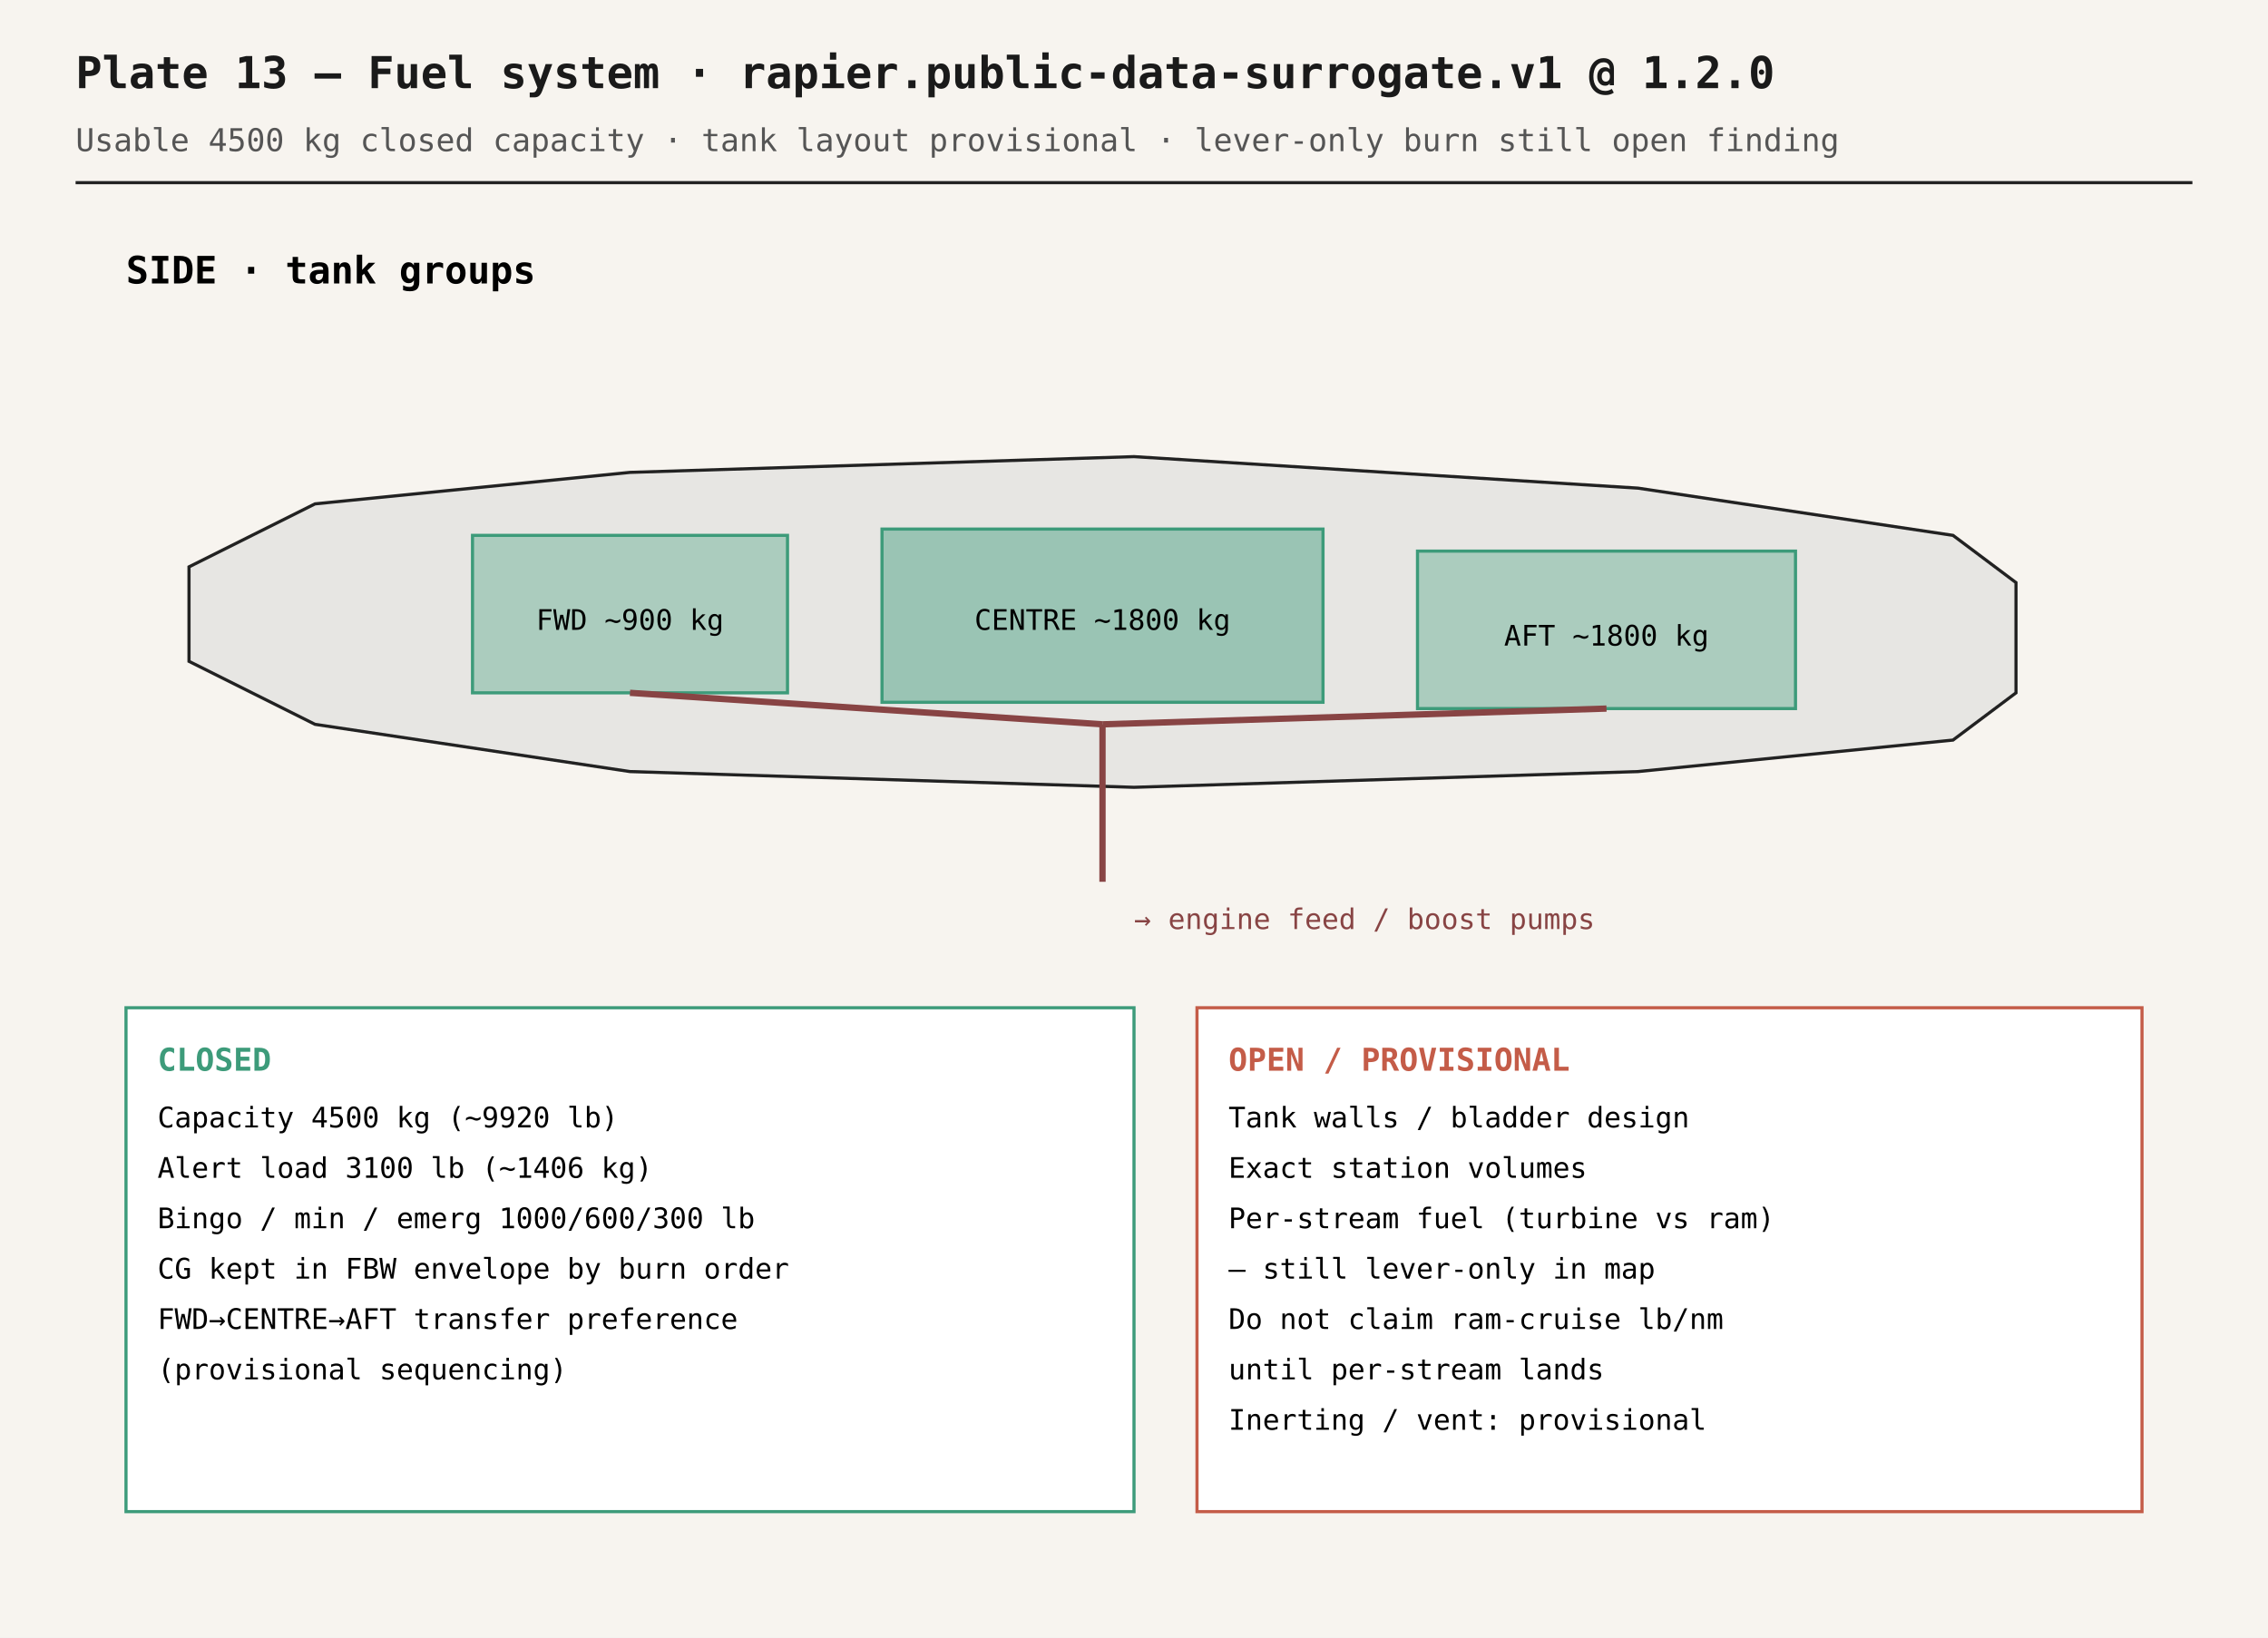
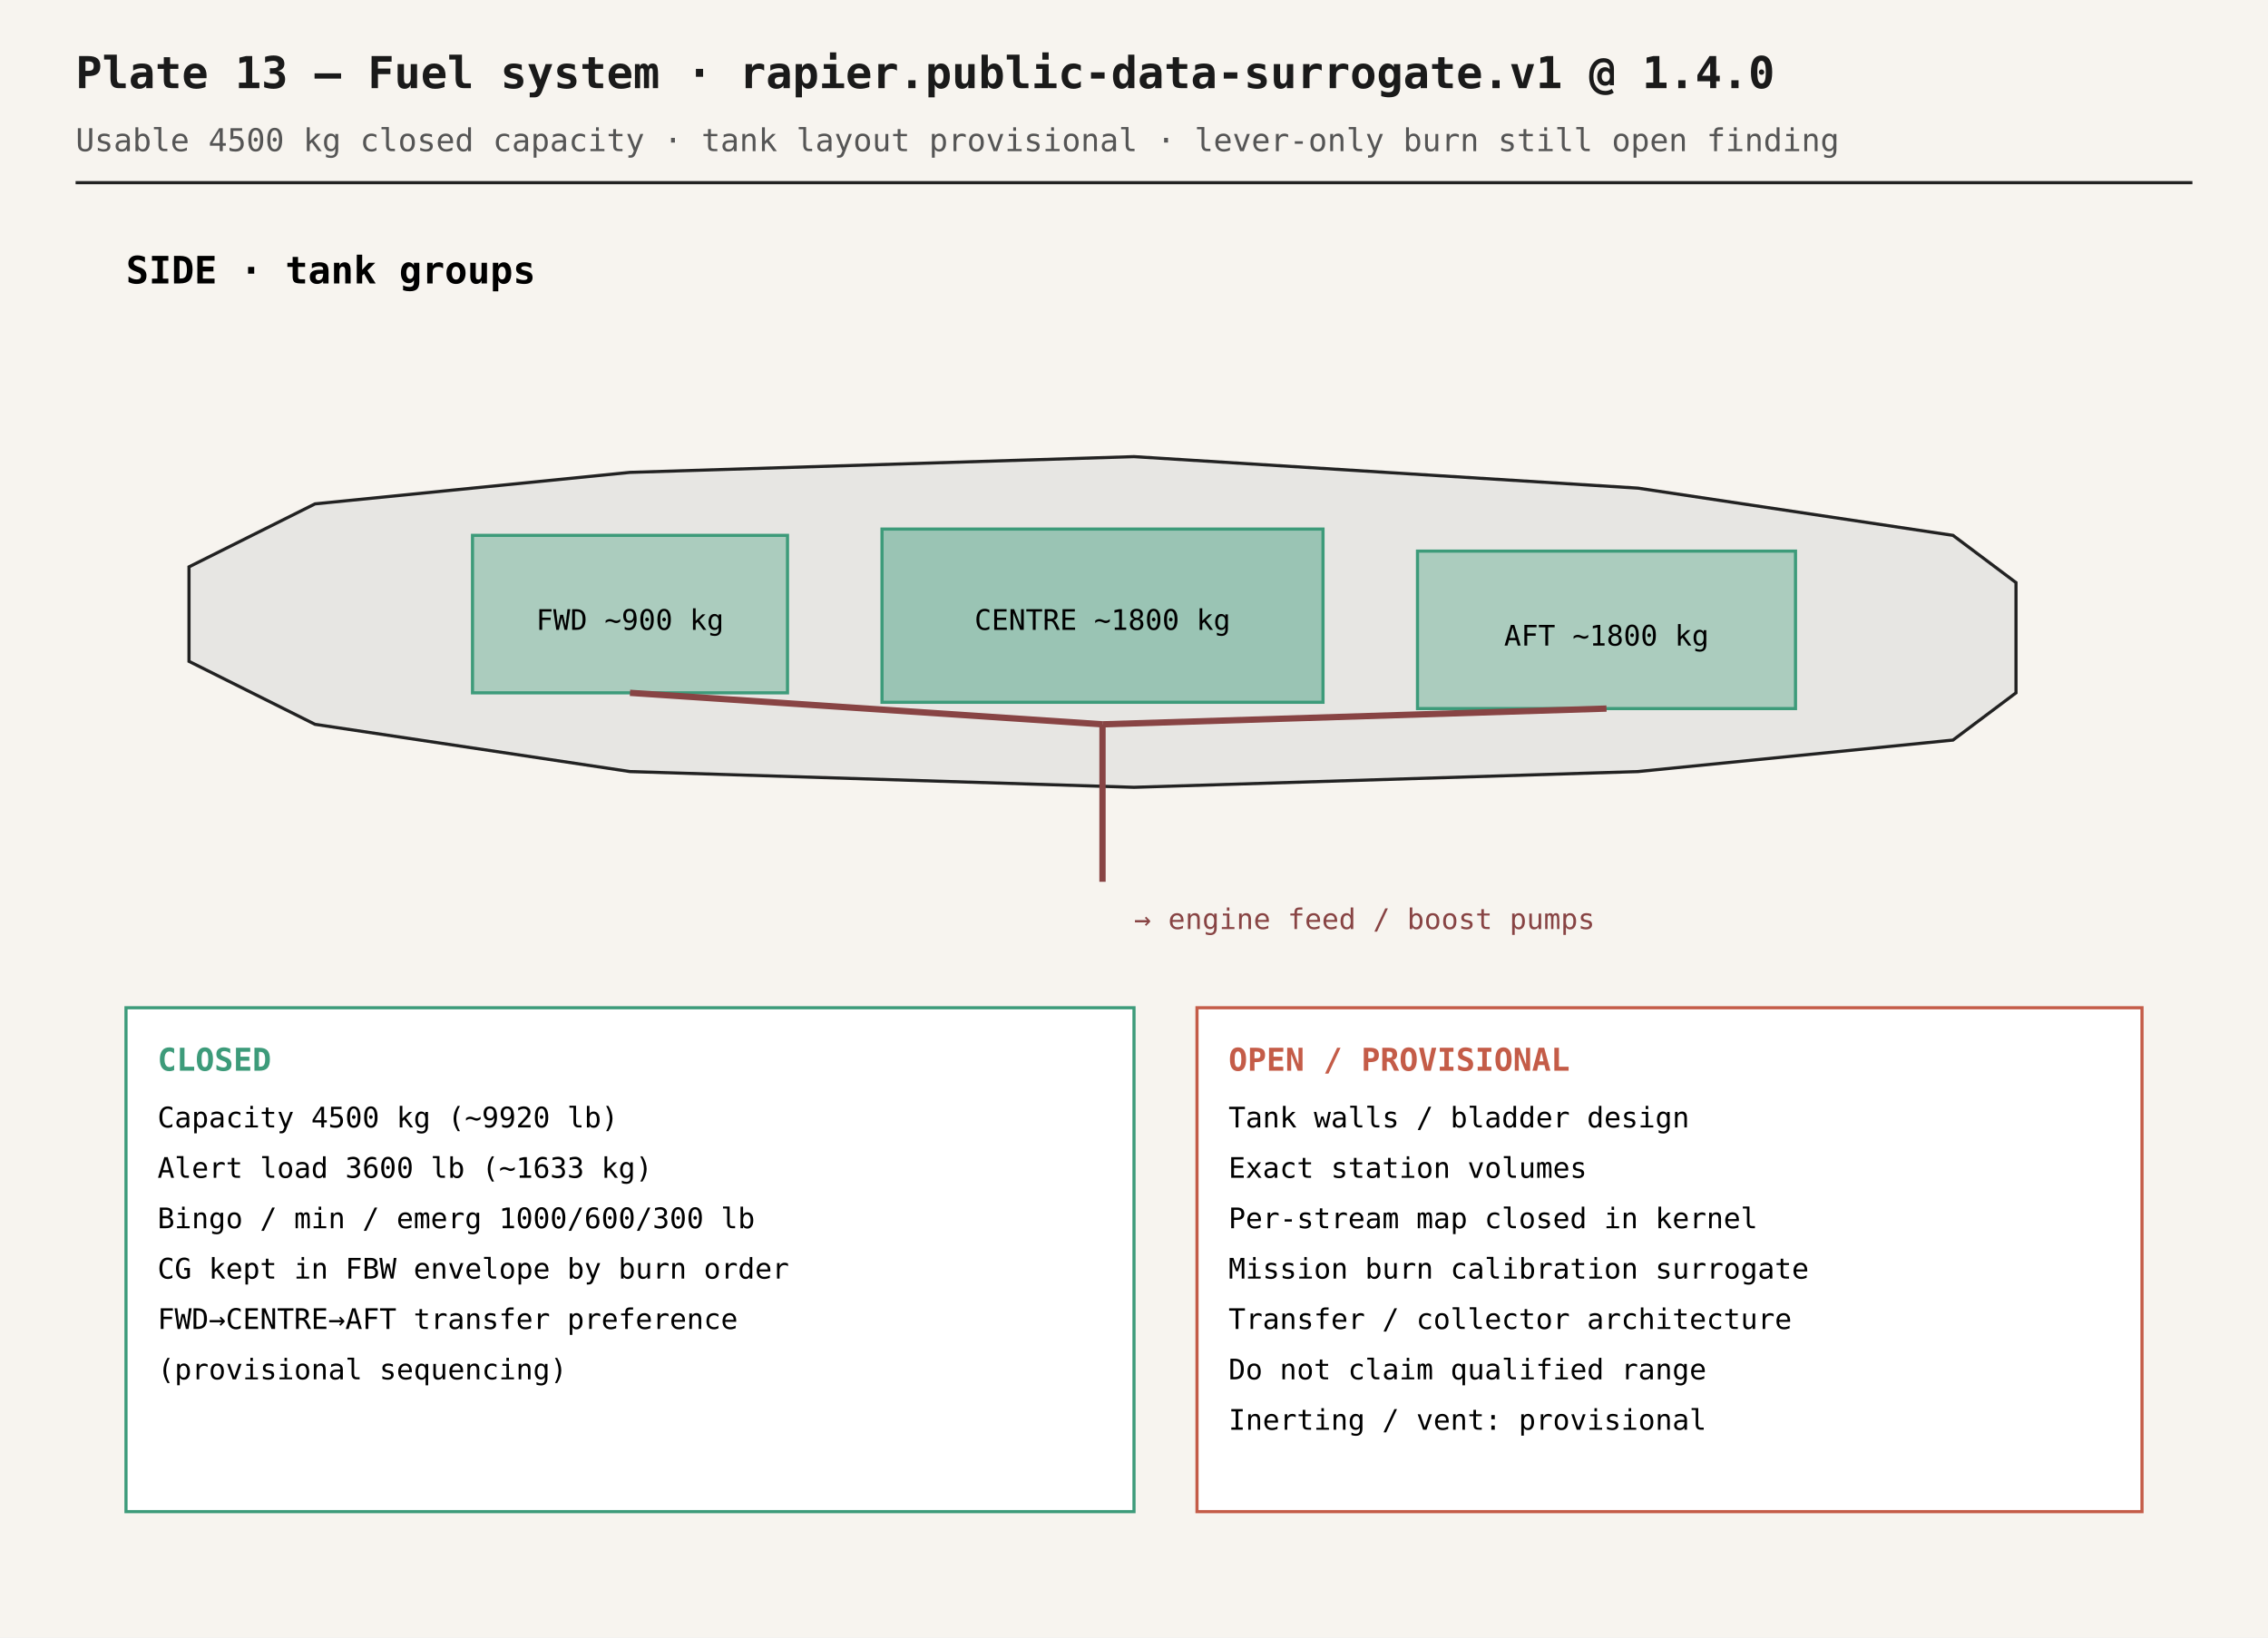
<svg xmlns="http://www.w3.org/2000/svg" viewBox="0 0 720 520" width="720" height="520" font-family="IBM Plex Mono, ui-monospace, monospace">
  <rect width="100%" height="100%" fill="#f7f4ef" />
-   <text x="24" y="28" font-size="14" font-weight="700" fill="#1a1a1a">Plate 13 — Fuel system · rapier.public-data-surrogate.v1 @ 1.2.0</text>
+   <text x="24" y="28" font-size="14" font-weight="700" fill="#1a1a1a">Plate 13 — Fuel system · rapier.public-data-surrogate.v1 @ 1.4.0</text>
  <text x="24" y="48" font-size="10" fill="#555">Usable 4500 kg closed capacity · tank layout provisional · lever-only burn still open finding</text>
  <line x1="24" y1="58" x2="696" y2="58" stroke="#222" stroke-width="1" />
  <text x="40" y="90" font-size="12" font-weight="700">SIDE · tank groups</text>
  <path d="M 60,180 L 100,160 L 200,150 L 360,145 L 520,155 L 620,170 L 640,185 L 640,220 L 620,235 L 520,245 L 360,250 L 200,245 L 100,230 L 60,210 Z" fill="#596b73" fill-opacity="0.1" stroke="#222" />
  <rect x="150" y="170" width="100" height="50" fill="#3d9b7a" fill-opacity="0.35" stroke="#3d9b7a" />
  <text x="200" y="200" text-anchor="middle" font-size="9">FWD ~900 kg</text>
  <rect x="280" y="168" width="140" height="55" fill="#3d9b7a" fill-opacity="0.45" stroke="#3d9b7a" />
  <text x="350" y="200" text-anchor="middle" font-size="9">CENTRE ~1800 kg</text>
  <rect x="450" y="175" width="120" height="50" fill="#3d9b7a" fill-opacity="0.35" stroke="#3d9b7a" />
  <text x="510" y="205" text-anchor="middle" font-size="9">AFT ~1800 kg</text>
  <line x1="200" y1="220" x2="350" y2="230" stroke="#844" stroke-width="2" />
  <line x1="350" y1="230" x2="510" y2="225" stroke="#844" stroke-width="2" />
  <line x1="350" y1="230" x2="350" y2="280" stroke="#844" stroke-width="2" />
  <text x="360" y="295" font-size="9" fill="#844">→ engine feed / boost pumps</text>
  <rect x="40" y="320" width="320" height="160" fill="#fff" stroke="#3d9b7a" />
  <text x="50" y="340" font-size="10" font-weight="700" fill="#3d9b7a">CLOSED</text>
  <text x="50" y="358" font-size="9">Capacity 4500 kg (~9920 lb)</text>
-   <text x="50" y="374" font-size="9">Alert load 3100 lb (~1406 kg)</text>
+   <text x="50" y="374" font-size="9">Alert load 3600 lb (~1633 kg)</text>
  <text x="50" y="390" font-size="9">Bingo / min / emerg 1000/600/300 lb</text>
  <text x="50" y="406" font-size="9">CG kept in FBW envelope by burn order</text>
  <text x="50" y="422" font-size="9">FWD→CENTRE→AFT transfer preference</text>
  <text x="50" y="438" font-size="9">(provisional sequencing)</text>
  <rect x="380" y="320" width="300" height="160" fill="#fff" stroke="#c45c48" />
  <text x="390" y="340" font-size="10" font-weight="700" fill="#c45c48">OPEN / PROVISIONAL</text>
  <text x="390" y="358" font-size="9">Tank walls / bladder design</text>
  <text x="390" y="374" font-size="9">Exact station volumes</text>
-   <text x="390" y="390" font-size="9">Per-stream fuel (turbine vs ram)</text>
-   <text x="390" y="406" font-size="9">— still lever-only in map</text>
-   <text x="390" y="422" font-size="9">Do not claim ram-cruise lb/nm</text>
-   <text x="390" y="438" font-size="9">until per-stream lands</text>
+   <text x="390" y="390" font-size="9">Per-stream map closed in kernel</text>
+   <text x="390" y="406" font-size="9">Mission burn calibration surrogate</text>
+   <text x="390" y="422" font-size="9">Transfer / collector architecture</text>
+   <text x="390" y="438" font-size="9">Do not claim qualified range</text>
  <text x="390" y="454" font-size="9">Inerting / vent: provisional</text>
</svg>
